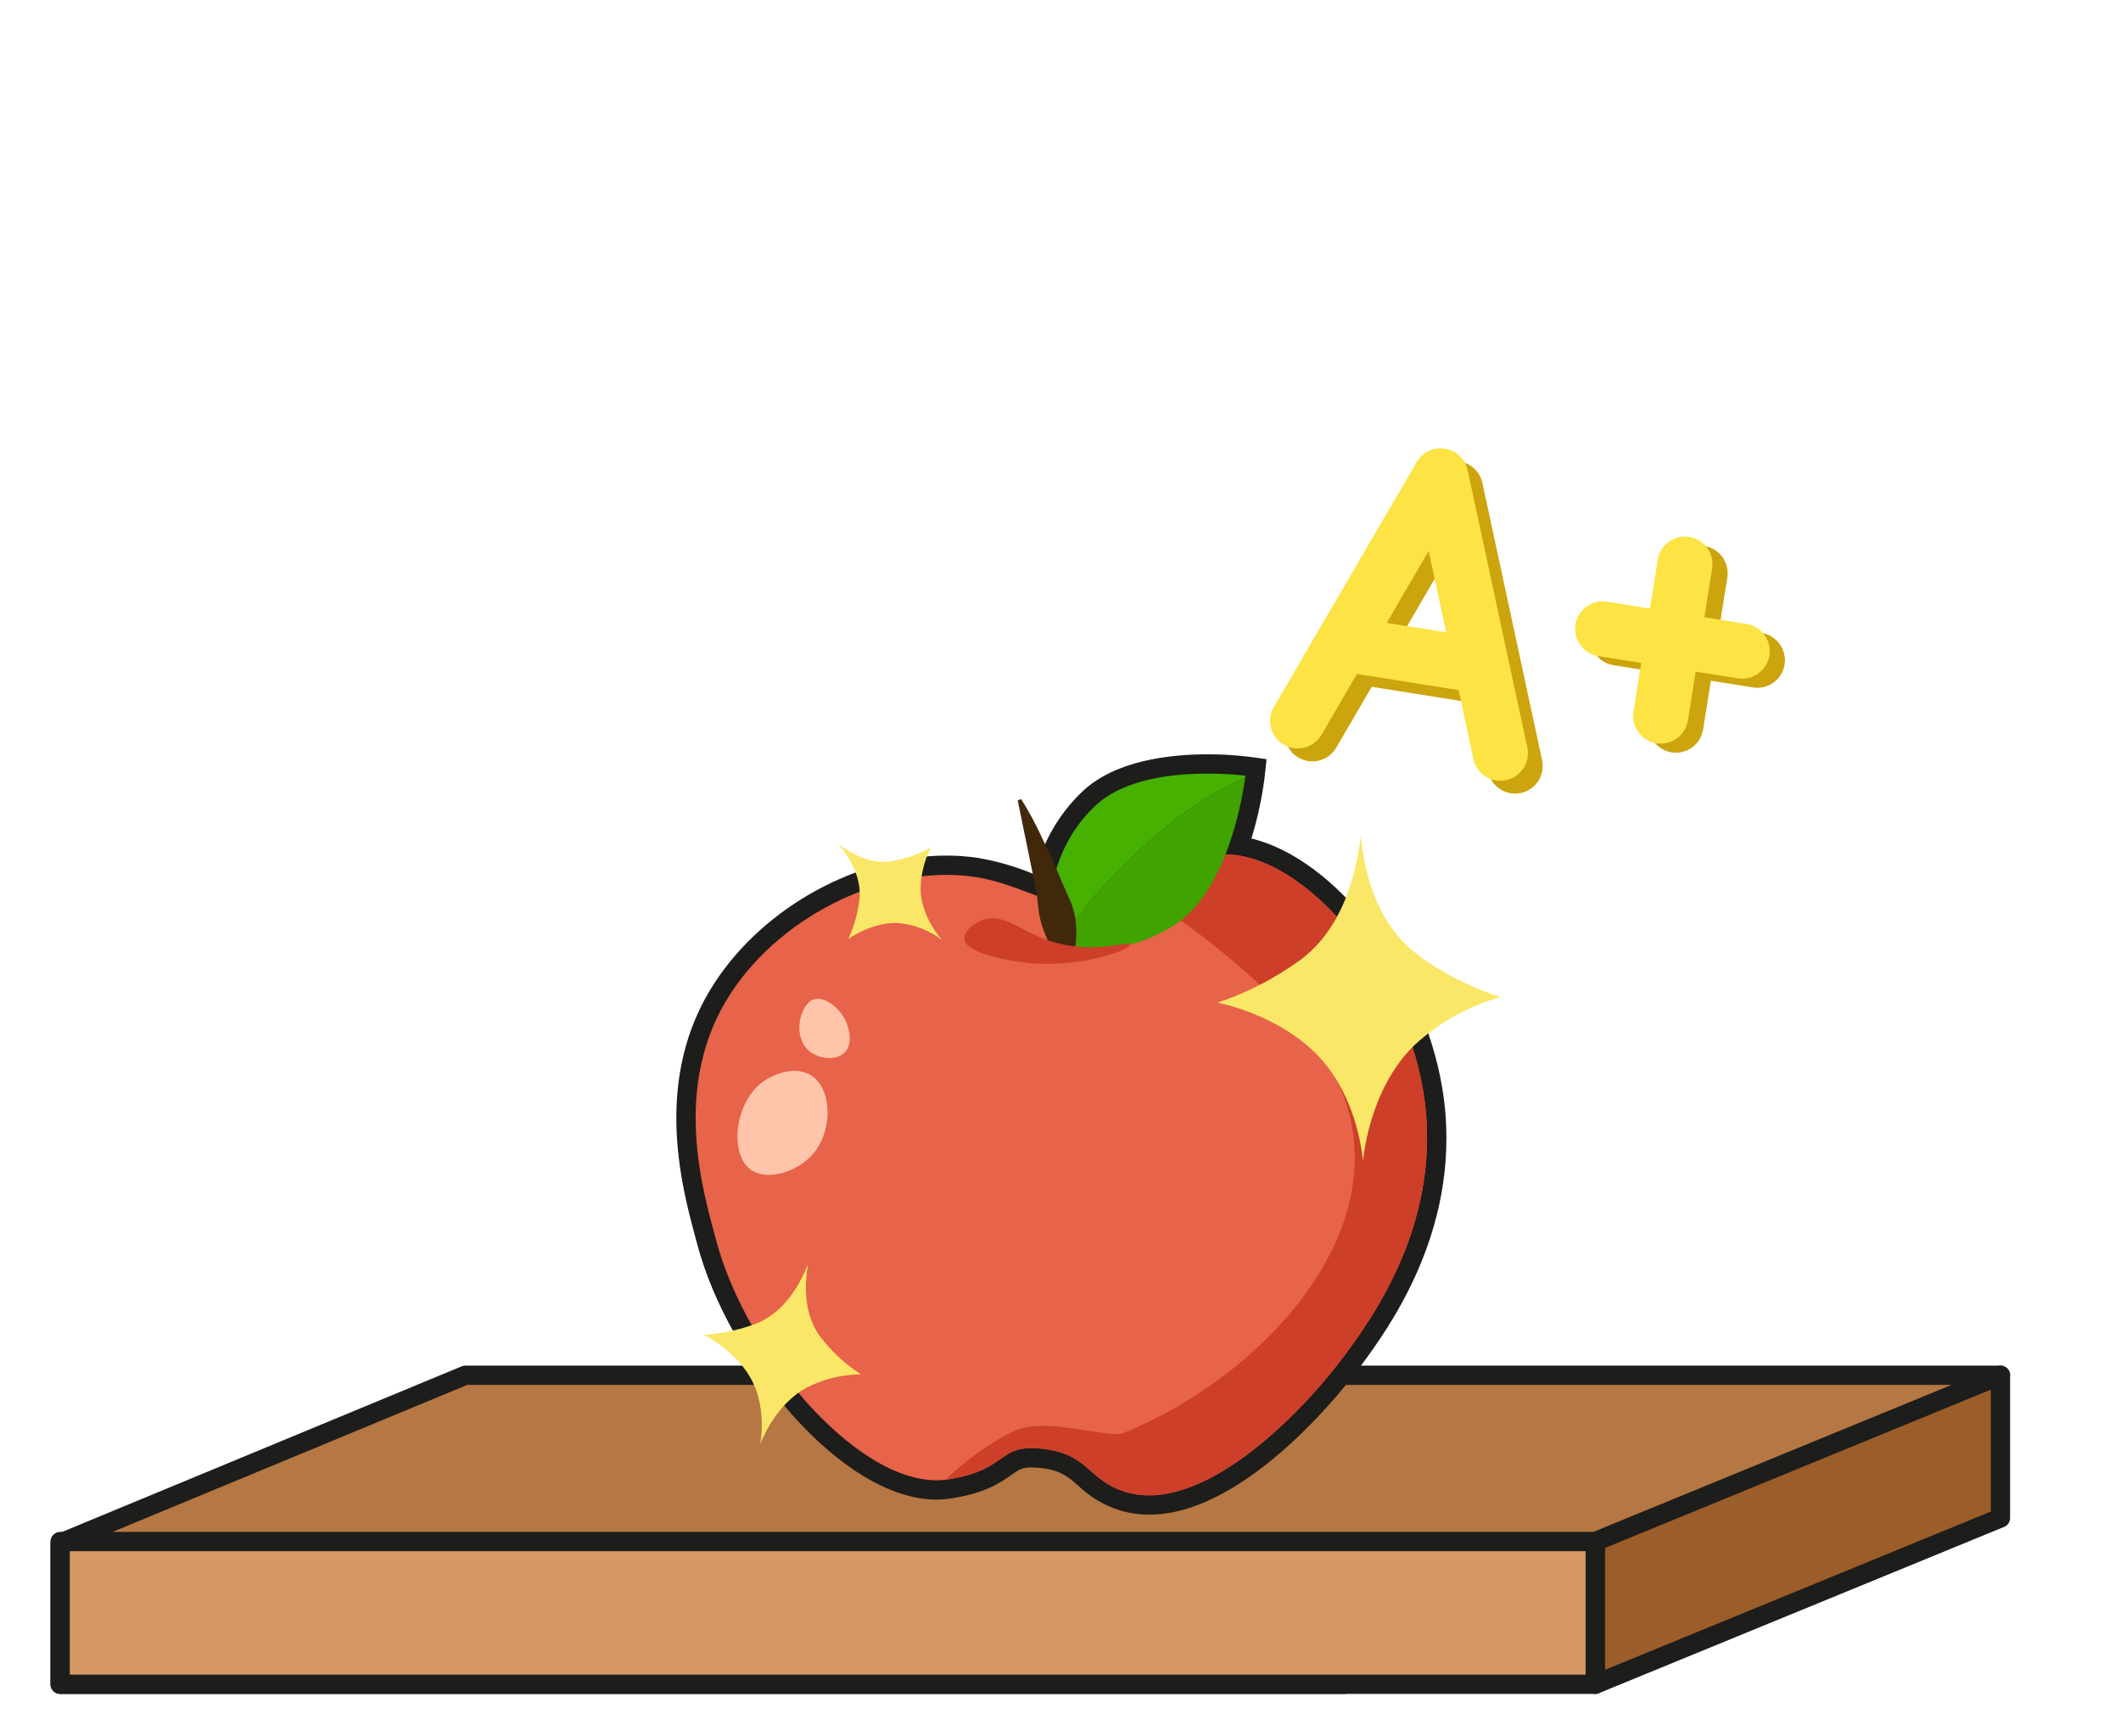
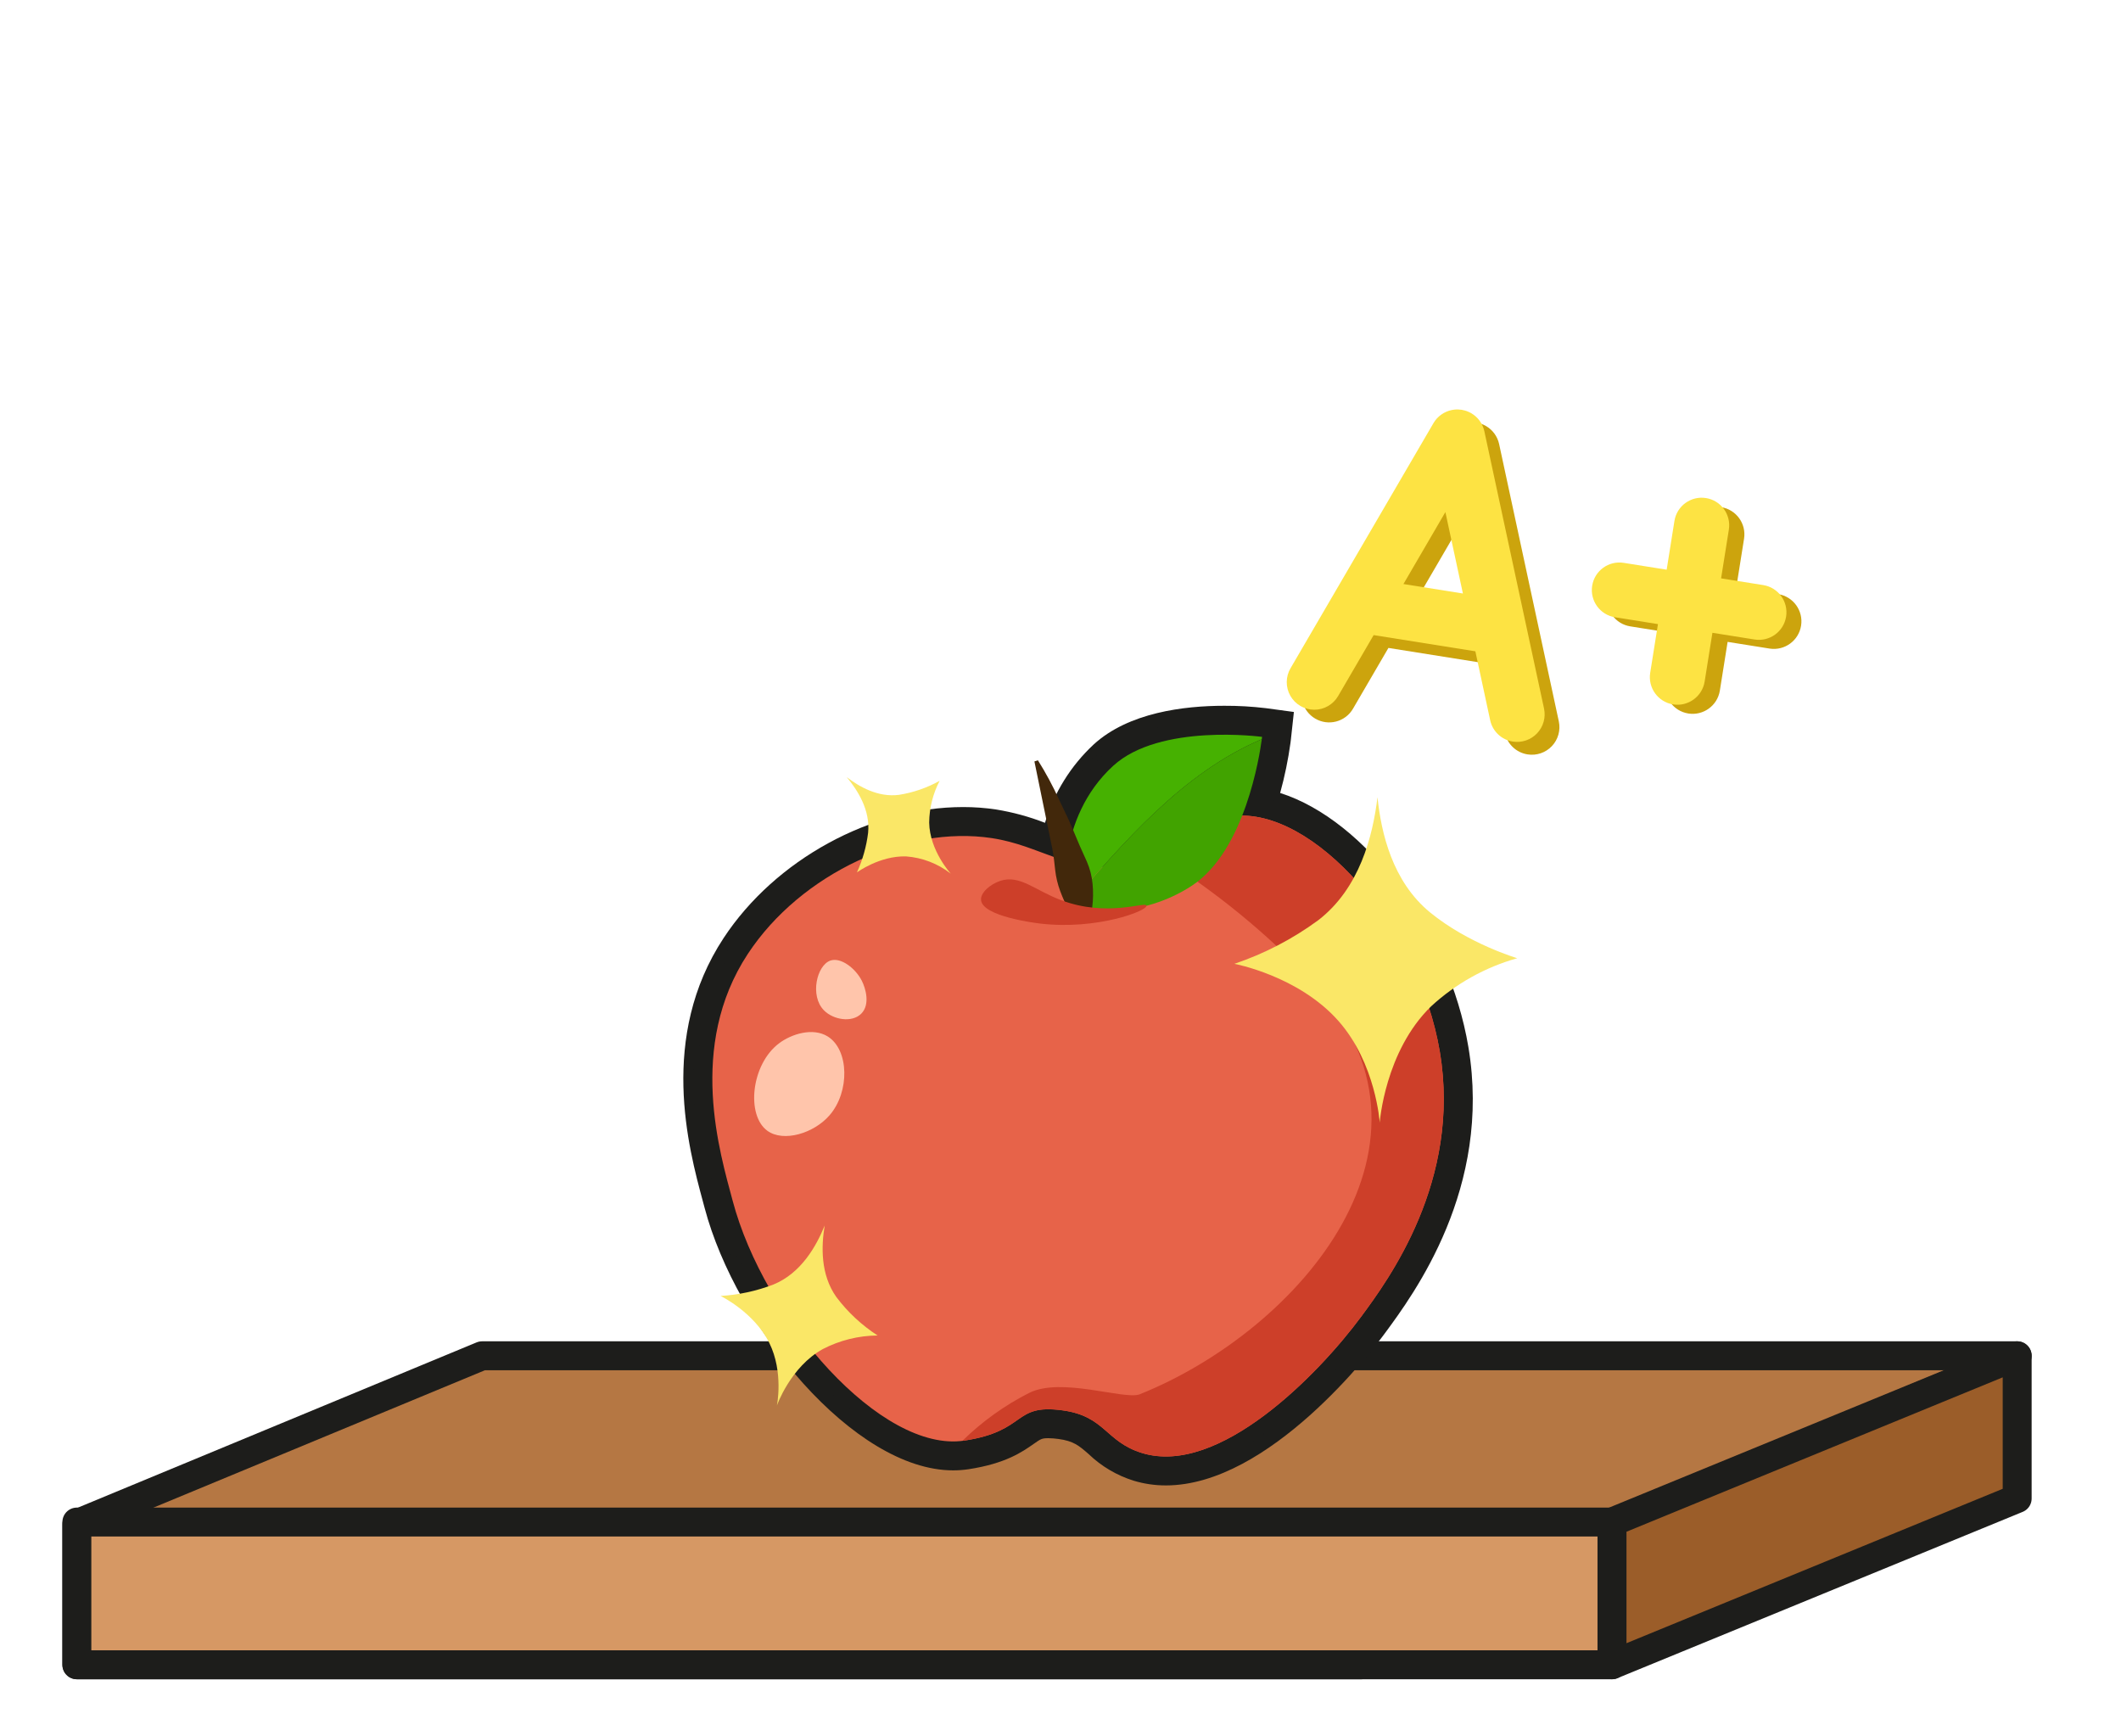
<svg xmlns="http://www.w3.org/2000/svg" width="440" height="360" viewBox="0 0 440 360">
-   <polygon points="414.995 285.268 330.936 320.218 278.944 349.363 12.479 349.363 12.479 320.218 13.306 319.758 96.538 285.268 414.995 285.268" fill="#b57743" stroke="#1d1d1b" stroke-linecap="round" stroke-linejoin="round" stroke-width="4" />
-   <polygon points="414.995 285.268 330.936 319.758 330.936 349.363 414.995 314.874 414.995 285.268" fill="#9b5d29" stroke="#1d1d1b" stroke-linecap="round" stroke-linejoin="round" stroke-width="4" />
-   <path d="M238.389,314.176a20.814,20.814,0,0,1-6.105-.895,21.66,21.66,0,0,1-8.589-5.1c-2.077-1.813-3.576-3.123-7.35-3.623a18.147,18.147,0,0,0-2.331-.174c-1.984,0-2.593.426-4.221,1.567-2.285,1.6-5.412,3.792-12.627,4.889a19.415,19.415,0,0,1-2.91.216c-19.706,0-43.249-28.943-49.6-52.908l-.391-1.459c-2.905-10.767-8.95-33.177,4.062-52.955,10.334-15.708,29.628-26.262,48.012-26.262a43.772,43.772,0,0,1,6.549.484,53.612,53.612,0,0,1,11.244,3.221l.527.2a34.853,34.853,0,0,1,10.107-17.41c6.772-6.2,17.744-7.5,25.755-7.5a68.373,68.373,0,0,1,8.371.481l3.858.523-.422,3.876-.07.566a78.042,78.042,0,0,1-2.646,12.016c17.572,4.26,35.525,27.558,39.566,51.65,4.769,28.437-11.067,49.875-17.029,57.945-2.317,3.139-23.233,30.657-43.757,30.657Z" fill="#1d1d1b" />
-   <path d="M238.387,313.176a19.836,19.836,0,0,1-5.81-.851,20.816,20.816,0,0,1-8.226-4.9c-2.125-1.856-3.8-3.321-7.875-3.86a19.135,19.135,0,0,0-2.462-.183c-2.3,0-3.133.584-4.8,1.748-2.2,1.543-5.218,3.657-12.2,4.719a18.306,18.306,0,0,1-2.76.2c-19.279,0-42.371-28.536-48.636-52.164l-.393-1.461c-2.867-10.629-8.833-32.746,3.932-52.147,10.157-15.439,29.116-25.812,47.177-25.812a42.809,42.809,0,0,1,6.4.472,52.964,52.964,0,0,1,11.052,3.172c.536.2,1.062.4,1.583.587a33.949,33.949,0,0,1,10.067-18c6.536-5.981,17.247-7.237,25.081-7.237a67.208,67.208,0,0,1,8.234.471l2.895.393-.316,2.908s-.022.2-.067.545a76.414,76.414,0,0,1-2.936,12.886c17.154,3.388,35.764,26.648,39.86,51.074,4.7,28.02-10.954,49.21-16.846,57.188-2.287,3.1-22.923,30.249-42.953,30.249Z" fill="#1d1d1b" />
-   <path d="M295.23,226.235c-4.22-25.157-24.7-48.916-41.007-48.992a71.83,71.83,0,0,0,4.066-15.851c.04-.308.06-.486.06-.486s-21.184-2.874-30.887,6.006c-6.531,5.977-8.94,13.67-9.745,19.744-4.906-1.462-9.351-3.825-15.432-4.748-17.755-2.695-39.592,7.26-50.62,24.022-12.624,19.189-5.725,41.463-3.146,51.192,6.534,24.64,30.889,52.372,48.046,49.761,13.155-2,9.985-7.657,20.305-6.291,8.978,1.187,8.945,6.522,16.587,8.865,15.889,4.872,36.52-16.193,45.472-28.312C284.505,273.6,299.719,253,295.23,226.235Z" fill="#1d1d1b" />
-   <path d="M202.285,181.908c-17.755-2.695-39.592,7.26-50.62,24.022-12.624,19.189-5.725,41.463-3.146,51.192,6.534,24.64,30.889,52.372,48.046,49.761,13.155-2,9.985-7.657,20.305-6.291,8.978,1.187,8.945,6.522,16.587,8.865,15.889,4.872,36.52-16.193,45.472-28.312,5.576-7.55,20.79-28.146,16.3-54.91-4.384-26.139-26.324-50.781-42.9-48.9-8.64.979-10.675,8.581-23.165,10.3C218.133,189.142,212.544,183.465,202.285,181.908Z" fill="#e76349" />
-   <path d="M295.23,226.235c-4.384-26.139-26.324-50.781-42.9-48.9-6.522.739-9.286,5.249-15.619,8.155a159.7,159.7,0,0,1,32.063,26.163C299.806,244.9,266.131,284,232.885,297.3c-3.325,1.108-16.194-3.647-22.843-.322a55.709,55.709,0,0,0-13.854,9.939c.125-.016.253-.018.377-.037,13.155-2,9.985-7.657,20.305-6.291,8.978,1.187,8.945,6.522,16.587,8.865,15.889,4.872,36.52-16.193,45.472-28.312C284.505,273.6,299.719,253,295.23,226.235Z" fill="#cd3f29" />
+   <polygon points="418.462 281.227 334.403 316.177 282.412 345.322 15.946 345.322 15.946 316.177 16.773 315.717 100.005 281.227 418.462 281.227" fill="#b57743" stroke="#1d1d1b" stroke-linecap="round" stroke-linejoin="round" stroke-width="6" />
+   <polygon points="418.462 281.227 334.403 315.717 334.403 345.322 418.462 310.832 418.462 281.227" fill="#9b5d29" stroke="#1d1d1b" stroke-linecap="round" stroke-linejoin="round" stroke-width="6" />
+   <path d="M241.855,308.117a22.845,22.845,0,0,1-6.69-.982,23.671,23.671,0,0,1-9.317-5.508c-2.015-1.759-3.123-2.726-6.3-3.147a16.233,16.233,0,0,0-2.069-.157c-1.353,0-1.549.137-3.073,1.205-2.309,1.618-5.8,4.062-13.473,5.229a21.48,21.48,0,0,1-3.212.239c-20.558,0-45-29.758-51.536-54.4l-.39-1.454c-2.98-11.048-9.184-34.042,4.323-54.572,10.689-16.247,30.655-27.164,49.684-27.164a45.8,45.8,0,0,1,6.849.507,50.165,50.165,0,0,1,10.131,2.763,36.481,36.481,0,0,1,10.1-16.254c7.246-6.631,18.74-8.023,27.106-8.023a70.173,70.173,0,0,1,8.646.5l5.782.784-.633,5.812-.074.6a79.911,79.911,0,0,1-2.145,10.39c17.776,5.652,35.03,28.712,39.053,52.7,4.91,29.276-11.293,51.208-17.392,59.465-2.378,3.221-23.855,31.468-45.367,31.468Z" fill="#1d1d1b" />
+   <path d="M241.856,306.117a20.807,20.807,0,0,1-6.1-.9,21.653,21.653,0,0,1-8.589-5.1c-2.077-1.813-3.576-3.123-7.35-3.623a18.161,18.161,0,0,0-2.332-.174c-1.984,0-2.593.426-4.221,1.567-2.284,1.6-5.411,3.792-12.626,4.889a19.437,19.437,0,0,1-2.911.217c-19.705,0-43.248-28.944-49.6-52.909l-.391-1.459c-2.905-10.767-8.95-33.177,4.062-52.955,10.334-15.708,29.629-26.262,48.013-26.262a43.772,43.772,0,0,1,6.549.484,53.6,53.6,0,0,1,11.243,3.221l.528.2A34.844,34.844,0,0,1,228.23,155.9c6.773-6.2,17.744-7.5,25.756-7.5a68.345,68.345,0,0,1,8.37.481l3.858.523-.421,3.876-.071.566a77.993,77.993,0,0,1-2.645,12.016c17.571,4.26,35.524,27.558,39.565,51.65,4.77,28.437-11.066,49.875-17.028,57.945-2.318,3.139-23.234,30.657-43.758,30.657Z" fill="#1d1d1b" />
+   <path d="M241.854,305.117a19.824,19.824,0,0,1-5.809-.851,20.808,20.808,0,0,1-8.226-4.9c-2.125-1.856-3.8-3.321-7.875-3.86a19.149,19.149,0,0,0-2.463-.183c-2.3,0-3.133.584-4.794,1.748-2.2,1.543-5.219,3.657-12.2,4.719a18.306,18.306,0,0,1-2.76.206c-19.279,0-42.371-28.537-48.636-52.165l-.392-1.461c-2.867-10.629-8.833-32.746,3.932-52.147,10.156-15.439,29.116-25.812,47.177-25.812a42.806,42.806,0,0,1,6.4.472,52.929,52.929,0,0,1,11.052,3.172c.536.2,1.062.4,1.583.587a33.957,33.957,0,0,1,10.068-18c6.535-5.981,17.246-7.237,25.081-7.237a67.181,67.181,0,0,1,8.233.471l2.9.393-.317,2.908s-.022.2-.067.545a76.481,76.481,0,0,1-2.935,12.886c17.154,3.388,35.763,26.648,39.86,51.074,4.7,28.02-10.954,49.21-16.847,57.188-2.287,3.1-22.923,30.249-42.953,30.249Z" fill="#1d1d1b" />
+   <path d="M298.7,218.176c-4.219-25.157-24.7-48.916-41.007-48.992a71.77,71.77,0,0,0,4.066-15.851c.04-.308.06-.486.06-.486s-21.183-2.874-30.886,6.006c-6.532,5.977-8.941,13.67-9.746,19.744-4.906-1.462-9.35-3.825-15.432-4.748-17.755-2.695-39.591,7.26-50.619,24.022-12.625,19.189-5.726,41.463-3.146,51.192,6.534,24.64,30.888,52.372,48.045,49.761,13.156-2,9.985-7.657,20.3-6.291,8.978,1.187,8.945,6.522,16.587,8.865,15.89,4.872,36.52-16.193,45.472-28.312C287.972,265.536,303.186,244.94,298.7,218.176Z" fill="#1d1d1b" />
+   <path d="M205.752,173.849c-17.755-2.695-39.591,7.26-50.619,24.022-12.625,19.189-5.726,41.463-3.146,51.192,6.534,24.64,30.888,52.372,48.045,49.761,13.156-2,9.985-7.657,20.3-6.291,8.978,1.187,8.945,6.522,16.587,8.865,15.89,4.872,36.52-16.193,45.472-28.312,5.576-7.55,20.79-28.146,16.3-54.91-4.384-26.139-26.324-50.781-42.9-48.9-8.64.979-10.675,8.581-23.165,10.3C221.6,181.083,216.011,175.406,205.752,173.849Z" fill="#e76349" />
+   <path d="M298.7,218.176c-4.384-26.139-26.324-50.781-42.9-48.9-6.522.739-9.285,5.249-15.618,8.155a159.729,159.729,0,0,1,32.063,26.163c31.029,33.246-2.646,72.354-35.891,85.653-3.325,1.108-16.194-3.647-22.844-.322a55.7,55.7,0,0,0-13.853,9.939c.124-.016.252-.018.376-.037,13.156-2,9.985-7.657,20.3-6.291,8.978,1.187,8.945,6.522,16.587,8.865,15.89,4.872,36.52-16.193,45.472-28.312C287.972,265.536,303.186,244.94,298.7,218.176Z" fill="#cd3f29" />
  <g>
-     <path d="M217.705,196.529c4,.694,15.562,2.127,26.058-4.736,11.063-7.234,14.091-27.08,14.526-30.4C241.979,168.312,229.737,182.6,217.705,196.529Z" fill="#41a300" />
-     <path d="M258.289,161.392c.04-.308.06-.486.06-.486s-21.184-2.874-30.887,6.006c-11.933,10.921-10.119,27.581-9.866,29.6l.109.018C229.737,182.6,241.979,168.312,258.289,161.392Z" fill="#46b101" />
+     <path d="M221.172,188.471c4,.693,15.562,2.126,26.059-4.737,11.063-7.234,14.09-27.08,14.525-30.4C245.446,160.253,233.205,174.539,221.172,188.471Z" fill="#41a300" />
+     <path d="M261.756,153.333c.04-.308.06-.486.06-.486s-21.184-2.873-30.886,6.006c-11.933,10.921-10.119,27.581-9.867,29.6l.109.019C233.205,174.539,245.446,160.253,261.756,153.333Z" fill="#46b101" />
  </g>
-   <path d="M211.842,165.757a67.94,67.94,0,0,1,4.406,8.2l2.008,4.211q.939,2.133,1.833,4.3c.591,1.444,1.285,2.866,1.917,4.322a15.146,15.146,0,0,1,1.179,4.59,21.627,21.627,0,0,1-.075,4.9,22.676,22.676,0,0,1-.56,2.507c-.291.839-.633-.695-1.116.072l-.688-.01c-.556-.762-.911.9-1.327.217s-.791-1.376-1.117-2.053a37.947,37.947,0,0,1-1.831-4.12,18.33,18.33,0,0,1-1.042-4.326c-.162-1.5-.314-3.023-.611-4.511L211.118,166Z" fill="#42280b" />
-   <path d="M204.052,190.773c-2.028.663-4.165,2.43-4,4,.348,3.4,11.306,4.746,12.3,4.862,11.779,1.372,22.2-2.655,22.021-3.718-.153-.933-8.123,2.489-17.731-1.144C211.153,192.7,208.1,189.452,204.052,190.773Z" fill="#cd3f29" />
-   <path d="M158.145,224.474c-5.817,4.378-6.853,14.95-2.408,18.152,3.334,2.4,9.615.556,12.9-3.243,4.214-4.871,4.045-13.575-.394-16.333C165.166,221.138,160.74,222.522,158.145,224.474Z" fill="#ffc5ab" />
-   <path d="M168.782,207.314c-2.8.987-4.29,7.275-1.334,10.305,1.926,1.975,5.822,2.649,7.761.693,1.885-1.9.9-5.25.1-6.829C174.012,208.927,170.951,206.549,168.782,207.314Z" fill="#ffc5ab" />
-   <path d="M282.292,173.422c.762,7.418,3.1,17.487,10.9,23.889,7.938,6.509,18.091,9.509,18.091,9.509a43.967,43.967,0,0,0-17.859,9.973c-9.61,9.315-10.669,24.121-10.669,24.121s-.793-12.309-8.581-21.106c-8.3-9.37-21.57-11.828-21.57-11.828a63.965,63.965,0,0,0,17.4-9.046C278.6,192.316,281.323,181.449,282.292,173.422Z" fill="#fae767" />
-   <path d="M167.613,262.27c-.7,4.21-.926,10.121,2.42,14.832a33.575,33.575,0,0,0,8.556,7.975,25.165,25.165,0,0,0-11.363,2.816c-6.709,3.7-9.525,11.711-9.525,11.711s1.417-6.916-1.558-12.946c-3.169-6.424-10.127-9.781-10.127-9.781a36.6,36.6,0,0,0,10.967-2.373C162.729,272.145,165.869,266.555,167.613,262.27Z" fill="#fae767" />
-   <path d="M173.866,175.01c2.585,1.974,6.482,4.241,10.848,3.673a25.582,25.582,0,0,0,8.426-2.908,19.183,19.183,0,0,0-2.166,8.655c.09,5.836,4.478,10.6,4.478,10.6a17.182,17.182,0,0,0-9.27-3.578c-5.456-.163-10.2,3.32-10.2,3.32a27.883,27.883,0,0,0,2.322-8.23C178.768,181.828,176.127,177.716,173.866,175.01Z" fill="#fae767" />
+   <path d="M215.309,157.7a67.949,67.949,0,0,1,4.407,8.2l2.007,4.211q.94,2.133,1.834,4.3c.59,1.444,1.284,2.866,1.917,4.322a15.144,15.144,0,0,1,1.178,4.59,21.627,21.627,0,0,1-.074,4.9,23.141,23.141,0,0,1-.56,2.507c-.292.839-.634-.695-1.116.072l-.688-.01c-.557-.762-.912.9-1.327.217s-.791-1.376-1.117-2.053a37.763,37.763,0,0,1-1.832-4.12A18.33,18.33,0,0,1,218.9,180.5c-.162-1.5-.314-3.023-.611-4.511l-3.7-18.046Z" fill="#42280b" />
+   <path d="M207.519,182.714c-2.028.663-4.164,2.43-4,4,.348,3.4,11.306,4.746,12.3,4.862,11.779,1.373,22.2-2.655,22.021-3.718-.154-.933-8.124,2.489-17.731-1.144C214.62,184.645,211.563,181.393,207.519,182.714Z" fill="#cd3f29" />
+   <path d="M161.613,216.415c-5.818,4.378-6.854,14.95-2.409,18.152,3.335,2.4,9.615.556,12.9-3.243,4.214-4.871,4.045-13.575-.395-16.333C168.633,213.079,164.207,214.463,161.613,216.415Z" fill="#ffc5ab" />
+   <path d="M172.249,199.255c-2.8.987-4.29,7.275-1.334,10.305,1.927,1.975,5.822,2.649,7.762.693,1.885-1.9.9-5.25.1-6.829C177.48,200.868,174.418,198.49,172.249,199.255Z" fill="#ffc5ab" />
+   <path d="M285.76,165.363c.762,7.418,3.094,17.487,10.9,23.889,7.937,6.509,18.09,9.509,18.09,9.509a43.973,43.973,0,0,0-17.859,9.973c-9.609,9.315-10.668,24.121-10.668,24.121s-.793-12.308-8.582-21.1c-8.3-9.37-21.57-11.829-21.57-11.829a63.979,63.979,0,0,0,17.395-9.045C282.068,184.257,284.79,173.39,285.76,165.363Z" fill="#fae767" />
+   <path d="M171.081,254.211c-.7,4.21-.926,10.121,2.419,14.832a33.575,33.575,0,0,0,8.556,7.975,25.165,25.165,0,0,0-11.363,2.816c-6.709,3.695-9.524,11.711-9.524,11.711s1.416-6.916-1.559-12.946c-3.168-6.424-10.127-9.781-10.127-9.781a36.6,36.6,0,0,0,10.967-2.373C166.2,264.086,169.336,258.5,171.081,254.211Z" fill="#fae767" />
+   <path d="M175.652,161.2c2.585,1.974,6.481,4.241,10.848,3.673a25.593,25.593,0,0,0,8.426-2.908,19.167,19.167,0,0,0-2.166,8.654c.089,5.837,4.478,10.6,4.478,10.6a17.187,17.187,0,0,0-9.271-3.578c-5.456-.163-10.2,3.321-10.2,3.321a27.929,27.929,0,0,0,2.322-8.23C180.553,168.02,177.913,163.908,175.652,161.2Z" fill="#fae767" />
  <g>
-     <path d="M346.766,156.061a5.728,5.728,0,0,1-4.75-6.545l1.611-10.111-8.9-1.419a5.716,5.716,0,1,1,1.8-11.29l8.908,1.419L347.04,118a5.716,5.716,0,1,1,11.29,1.8l-1.61,10.112,8.742,1.392a5.716,5.716,0,1,1-1.8,11.29l-8.743-1.392-1.611,10.111A5.726,5.726,0,0,1,346.766,156.061Z" fill="#cca40d" />
-     <path d="M313.424,164.543a5.688,5.688,0,0,1-4.685-4.418l-3.077-14.306-21.1-3.361-7.363,12.63a5.717,5.717,0,1,1-9.857-5.794L296.984,98.47a5.727,5.727,0,0,1,3.732-2.688l.2-.036a5.674,5.674,0,0,1,.867-.091c.089,0,.225,0,.359.006a5.809,5.809,0,0,1,.677.062,6.239,6.239,0,0,1,.639.144c.17.048.292.084.412.129a5.391,5.391,0,0,1,.819.368l.113.065a5.72,5.72,0,0,1,2.717,3.706l12.387,57.545a5.719,5.719,0,0,1-6.483,6.863Zm-10.343-30.712-3.637-16.888-8.7,14.922Z" fill="#cca40d" />
-     <path d="M310.357,161.882a5.689,5.689,0,0,1-4.686-4.418l-3.077-14.306-21.1-3.361-7.363,12.63a5.716,5.716,0,1,1-9.856-5.794l29.642-50.824a5.722,5.722,0,0,1,3.731-2.688l.2-.036a5.688,5.688,0,0,1,.867-.091c.089,0,.225,0,.359.006a5.789,5.789,0,0,1,.677.062,6.516,6.516,0,0,1,.639.144c.17.048.292.084.412.129a5.391,5.391,0,0,1,.819.368l.113.065a5.72,5.72,0,0,1,2.717,3.706l12.388,57.545a5.719,5.719,0,0,1-6.483,6.863ZM300.013,131.17l-3.637-16.888-8.7,14.922Z" fill="#fde343" />
-     <path d="M343.613,154.174a5.728,5.728,0,0,1-4.75-6.545l1.611-10.111-8.9-1.418a5.716,5.716,0,1,1,1.8-11.29l8.908,1.419,1.61-10.112a5.716,5.716,0,1,1,11.29,1.8l-1.61,10.111,8.742,1.393a5.716,5.716,0,1,1-1.8,11.29l-8.743-1.393-1.611,10.112A5.725,5.725,0,0,1,343.613,154.174Z" fill="#fde343" />
+     <path d="M350.234,148a5.726,5.726,0,0,1-4.75-6.545l1.61-10.111-8.9-1.419a5.716,5.716,0,1,1,1.8-11.29l8.908,1.419,1.611-10.111a5.716,5.716,0,1,1,11.29,1.8l-1.611,10.112,8.743,1.392a5.717,5.717,0,0,1-1.8,11.291l-8.742-1.393-1.611,10.111A5.726,5.726,0,0,1,350.234,148Z" fill="#cca40d" />
+     <path d="M316.892,156.484a5.689,5.689,0,0,1-4.686-4.418l-3.077-14.306-21.1-3.361-7.364,12.63a5.716,5.716,0,1,1-9.856-5.794l29.642-50.824a5.725,5.725,0,0,1,3.731-2.688l.2-.036a5.688,5.688,0,0,1,.867-.091c.089,0,.225,0,.359.006a5.828,5.828,0,0,1,.678.062,6.5,6.5,0,0,1,.638.144c.171.048.292.084.412.129a5.347,5.347,0,0,1,.819.368l.113.065a5.717,5.717,0,0,1,2.717,3.706l12.388,57.545a5.719,5.719,0,0,1-6.483,6.863Zm-10.344-30.712-3.636-16.888-8.7,14.922Z" fill="#cca40d" />
+     <path d="M313.824,153.823a5.69,5.69,0,0,1-4.686-4.418L306.062,135.1l-21.1-3.361-7.363,12.63a5.717,5.717,0,1,1-9.857-5.794L297.384,87.75a5.727,5.727,0,0,1,3.732-2.688l.2-.036a5.688,5.688,0,0,1,.867-.091c.09,0,.225,0,.36.007a5.612,5.612,0,0,1,.677.061,6.5,6.5,0,0,1,.638.144c.171.048.292.085.412.129a5.355,5.355,0,0,1,.82.368l.112.065a5.716,5.716,0,0,1,2.717,3.706l12.388,57.545a5.719,5.719,0,0,1-6.483,6.863ZM303.48,123.111l-3.636-16.888-8.7,14.922Z" fill="#fde343" />
+     <path d="M347.081,146.115a5.727,5.727,0,0,1-4.75-6.545l1.61-10.111-8.9-1.418a5.716,5.716,0,1,1,1.8-11.29l8.908,1.419,1.611-10.112a5.716,5.716,0,1,1,11.29,1.8l-1.611,10.111,8.743,1.393a5.716,5.716,0,1,1-1.8,11.29l-8.742-1.393-1.611,10.112A5.725,5.725,0,0,1,347.081,146.115Z" fill="#fde343" />
  </g>
-   <rect x="12.479" y="319.758" width="318.457" height="29.605" fill="#d69864" stroke="#1d1d1b" stroke-linecap="round" stroke-linejoin="round" stroke-width="4" />
+   <rect x="15.946" y="315.717" width="318.457" height="29.605" fill="#d69864" stroke="#1d1d1b" stroke-linecap="round" stroke-linejoin="round" stroke-width="6" />
</svg>
